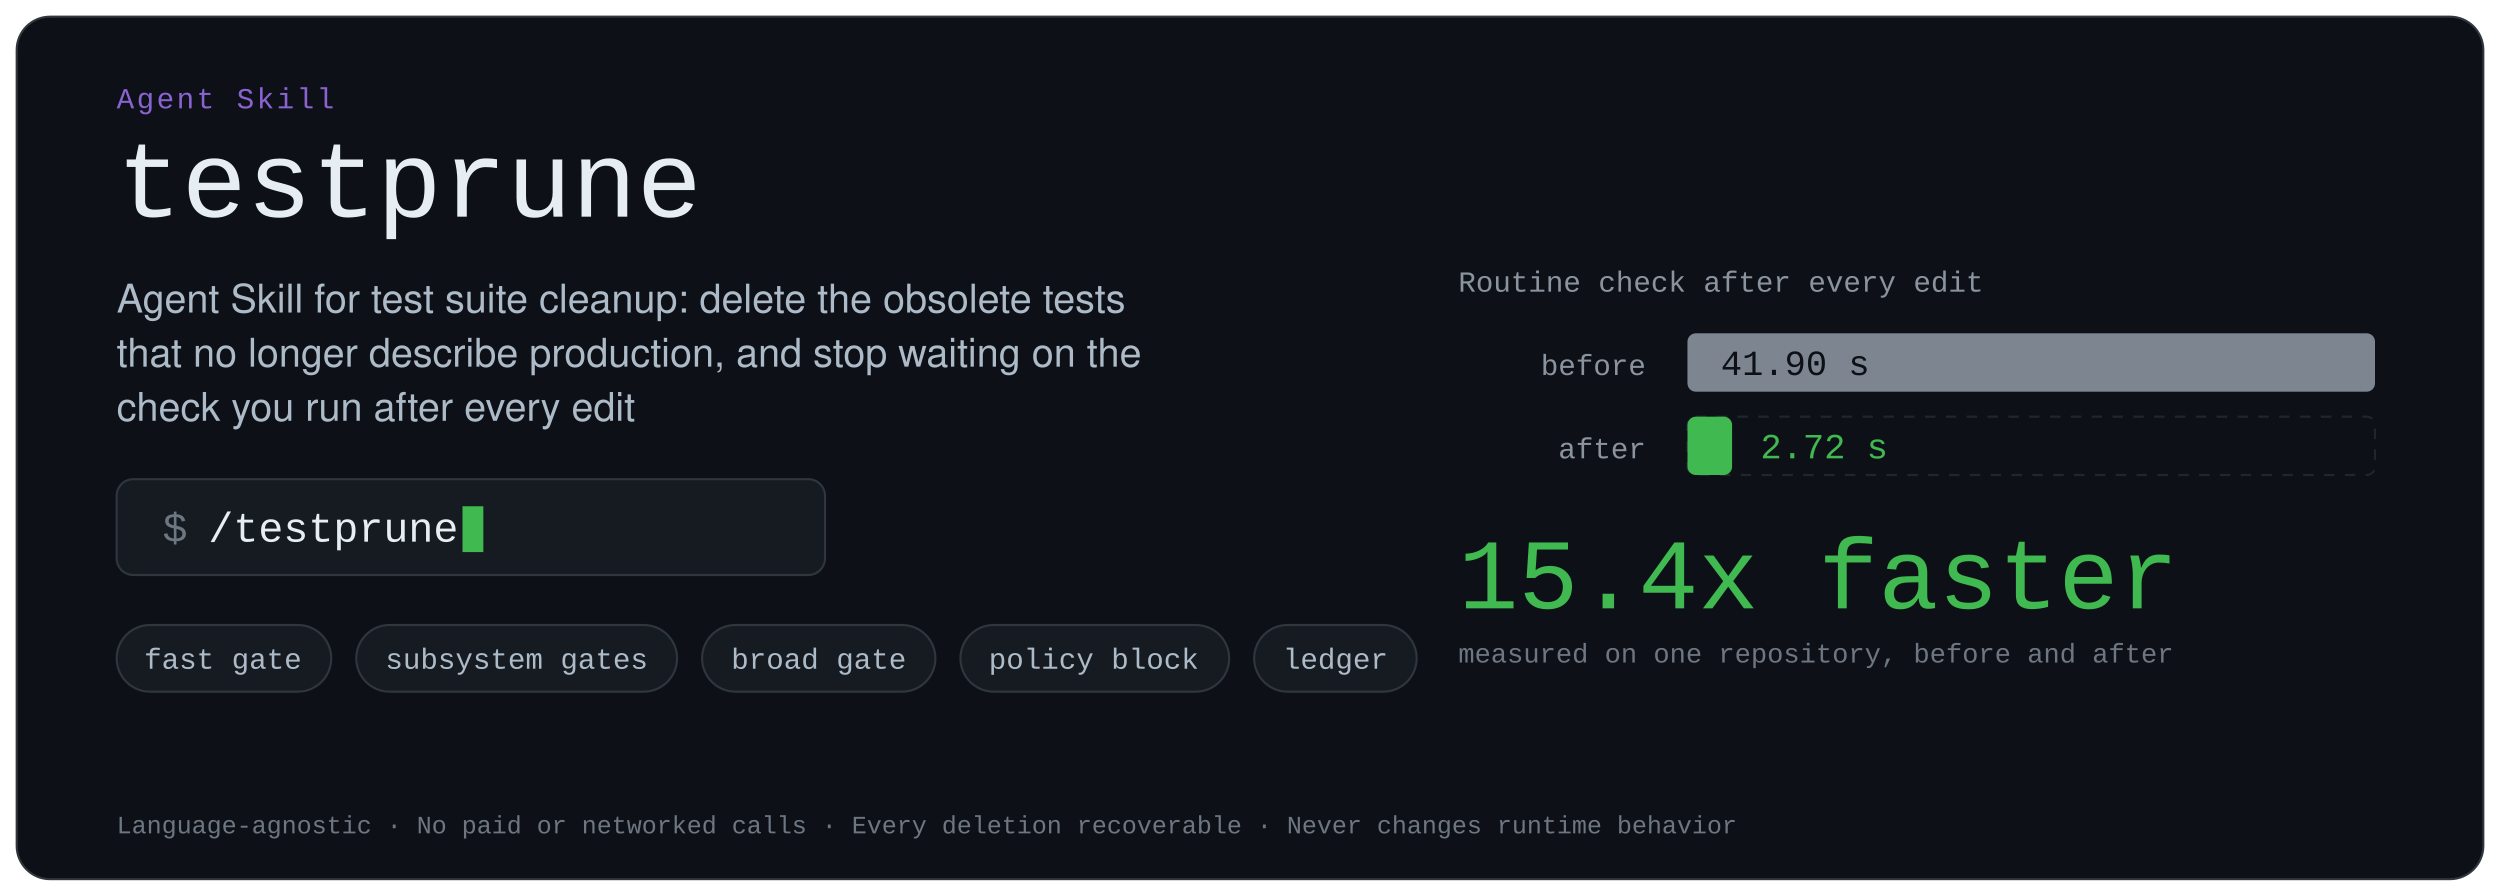
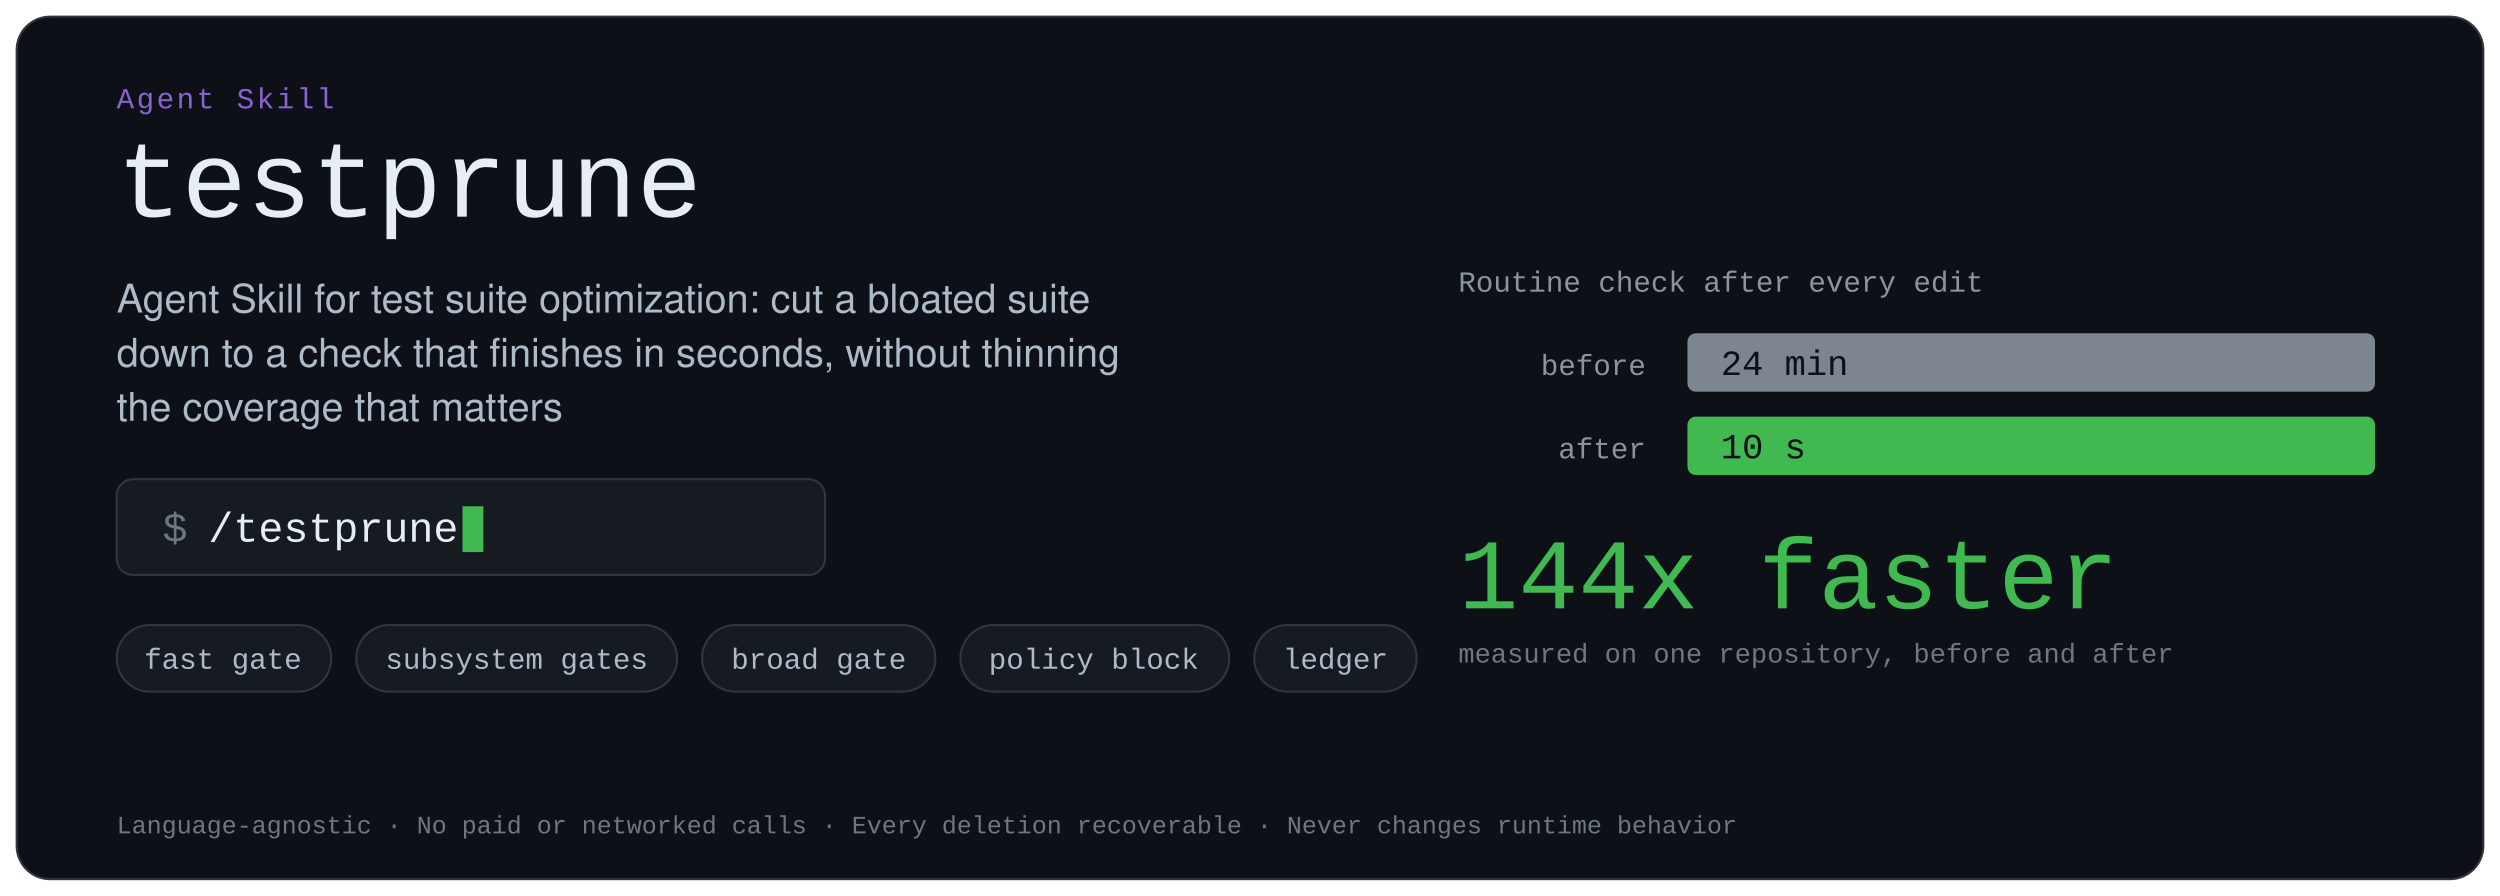
<svg xmlns="http://www.w3.org/2000/svg" viewBox="0 0 1200 430" width="1200" height="430" role="img" aria-labelledby="bt bd">
  <style>
.sans{font-family:-apple-system,BlinkMacSystemFont,"Segoe UI",Helvetica,Arial,sans-serif}
.mono{font-family:"SFMono-Regular",Consolas,"Liberation Mono",Menlo,monospace}
.rise{animation:rise .7s ease-out both}
.d1{animation-delay:.15s}.d2{animation-delay:.3s}.d3{animation-delay:.45s}
.chip{animation:rise .5s ease-out both}
.c1{animation-delay:1.9s}.c2{animation-delay:2s}.c3{animation-delay:2.1s}.c4{animation-delay:2.2s}.c5{animation-delay:2.3s}
.typeclip{animation:typew 1.5s steps(10,end) .6s both}
.cursor{animation:curs 1.5s steps(10,end) .6s both,blink 1.05s step-end 2.1s 6 both}
- .raceB{animation:runB 3.8s linear .9s both}
- .raceA{animation:runA .247s linear .9s both}
- .lateB{animation:fade .5s ease-out 4.7s both}
- .lateA{animation:fade .5s ease-out 1.15s both}
- .punch{animation:rise .7s ease-out 5.1s both}
+ .raceB{animation:runB 4s linear .9s both}
+ .raceA{animation:runA .028s linear .9s both}
+ .lateB{animation:fade .5s ease-out 4.9s both}
+ .lateA{animation:fade .5s ease-out .95s both}
+ .punch{animation:rise .7s ease-out 5.3s both}
@keyframes rise{from{opacity:0;transform:translateY(9px)}to{opacity:1;transform:translateY(0)}}
@keyframes typew{from{width:0px}to{width:122px}}
@keyframes curs{from{transform:translateX(-122px)}to{transform:translateX(0)}}
@keyframes blink{50%{opacity:0}}
@keyframes runB{from{width:0px}to{width:330px}}
- @keyframes runA{from{width:0px}to{width:21.4px}}
+ @keyframes runA{from{width:0px}to{width:330px}}
@keyframes fade{from{opacity:0}to{opacity:1}}
@media (prefers-reduced-motion: reduce){*{animation-duration:0.01ms !important;animation-iteration-count:1 !important;animation-delay:0s !important}}
</style>
  <rect x="8" y="8" width="1184" height="414" rx="16" fill="#0d1117" stroke="#30363d" />
  <text class="mono rise" x="56" y="52" font-size="14" fill="#8A63D2" letter-spacing="1.2">Agent Skill</text>
  <text class="mono rise d1" x="56" y="104" font-size="52" fill="#e6edf3">testprune</text>
-   <text class="sans rise d2" x="56" y="150" font-size="19" fill="#adbac7">Agent Skill for test suite cleanup: delete the obsolete tests</text>
-   <text class="sans rise d2" x="56" y="176" font-size="19" fill="#adbac7">that no longer describe production, and stop waiting on the</text>
-   <text class="sans rise d2" x="56" y="202" font-size="19" fill="#adbac7">check you run after every edit</text>
+   <text class="sans rise d2" x="56" y="150" font-size="19" fill="#adbac7">Agent Skill for test suite optimization: cut a bloated suite</text>
+   <text class="sans rise d2" x="56" y="176" font-size="19" fill="#adbac7">down to a check that finishes in seconds, without thinning</text>
+   <text class="sans rise d2" x="56" y="202" font-size="19" fill="#adbac7">the coverage that matters</text>
  <rect class="rise d3" x="56" y="230" width="340" height="46" rx="8" fill="#161b22" stroke="#30363d" />
  <text class="mono" x="78" y="260" font-size="20" fill="#6e7681">$</text>
  <clipPath id="tclip">
    <rect x="100" y="234" width="122" height="38" class="typeclip" />
  </clipPath>
  <g clip-path="url(#tclip)">
    <text class="mono" x="100" y="260" font-size="20" fill="#e6edf3">/testprune</text>
  </g>
  <rect class="cursor" x="222" y="243" width="10" height="22" fill="#3fb950" />
  <g class="mono" font-size="14" fill="#adbac7">
    <rect class="chip c1" x="56" y="300" width="103" height="32" rx="16" fill="#161b22" stroke="#30363d" />
    <text class="chip c1" x="107" y="321" text-anchor="middle">fast gate</text>
    <rect class="chip c2" x="171" y="300" width="154" height="32" rx="16" fill="#161b22" stroke="#30363d" />
    <text class="chip c2" x="248" y="321" text-anchor="middle">subsystem gates</text>
    <rect class="chip c3" x="337" y="300" width="112" height="32" rx="16" fill="#161b22" stroke="#30363d" />
    <text class="chip c3" x="393" y="321" text-anchor="middle">broad gate</text>
    <rect class="chip c4" x="461" y="300" width="129" height="32" rx="16" fill="#161b22" stroke="#30363d" />
    <text class="chip c4" x="525" y="321" text-anchor="middle">policy block</text>
    <rect class="chip c5" x="602" y="300" width="78" height="32" rx="16" fill="#161b22" stroke="#30363d" />
    <text class="chip c5" x="641" y="321" text-anchor="middle">ledger</text>
  </g>
  <g class="rise d2">
    <text class="mono" x="700" y="140" font-size="14" fill="#8b949e">Routine check after every edit</text>
    <text class="mono" x="790" y="180" font-size="14" fill="#8b949e" text-anchor="end">before</text>
    <rect x="810" y="160" width="330" height="28" rx="4" fill="#21262d" />
    <rect class="raceB" x="810" y="160" width="330" height="28" rx="4" fill="#7d8590" />
-     <text class="mono lateB" x="826" y="180" font-size="17" fill="#0d1117">41.90 s</text>
+     <text class="mono lateB" x="826" y="180" font-size="17" fill="#0d1117">24 min</text>
    <text class="mono" x="790" y="220" font-size="14" fill="#8b949e" text-anchor="end">after</text>
-     <rect x="810" y="200" width="330" height="28" rx="4" fill="none" stroke="#21262d" stroke-dasharray="5 5" />
-     <rect class="raceA" x="810" y="200" width="21.4" height="28" rx="4" fill="#3fb950" />
-     <text class="mono lateA" x="845" y="220" font-size="17" fill="#3fb950">2.72 s</text>
-     <text class="mono punch" x="700" y="292" font-size="48" fill="#3fb950">15.4x faster</text>
+     <rect x="810" y="200" width="330" height="28" rx="4" fill="#21262d" />
+     <rect class="raceA" x="810" y="200" width="330" height="28" rx="4" fill="#3fb950" />
+     <text class="mono lateA" x="826" y="220" font-size="17" fill="#0d1117">10 s</text>
+     <text class="mono punch" x="700" y="292" font-size="48" fill="#3fb950">144x faster</text>
    <text class="mono punch" x="700" y="318" font-size="13" fill="#6e7681">measured on one repository, before and after</text>
  </g>
  <text class="mono rise d3" x="56" y="400" font-size="12" fill="#6e7681">Language-agnostic · No paid or networked calls · Every deletion recoverable · Never changes runtime behavior</text>
</svg>
